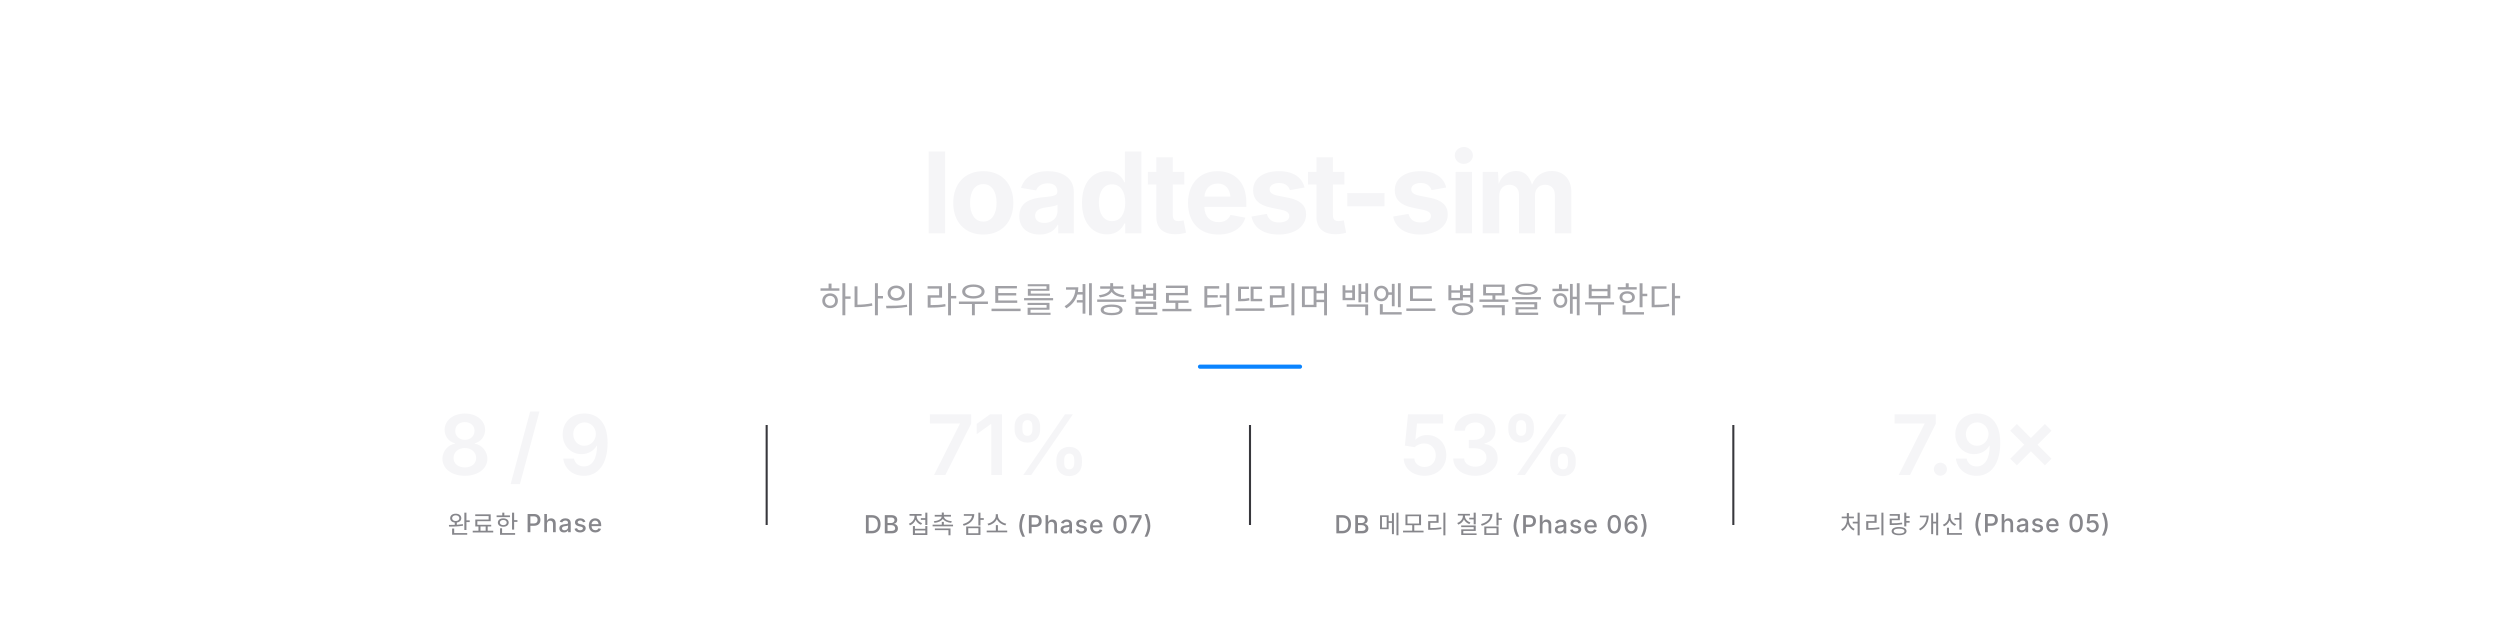
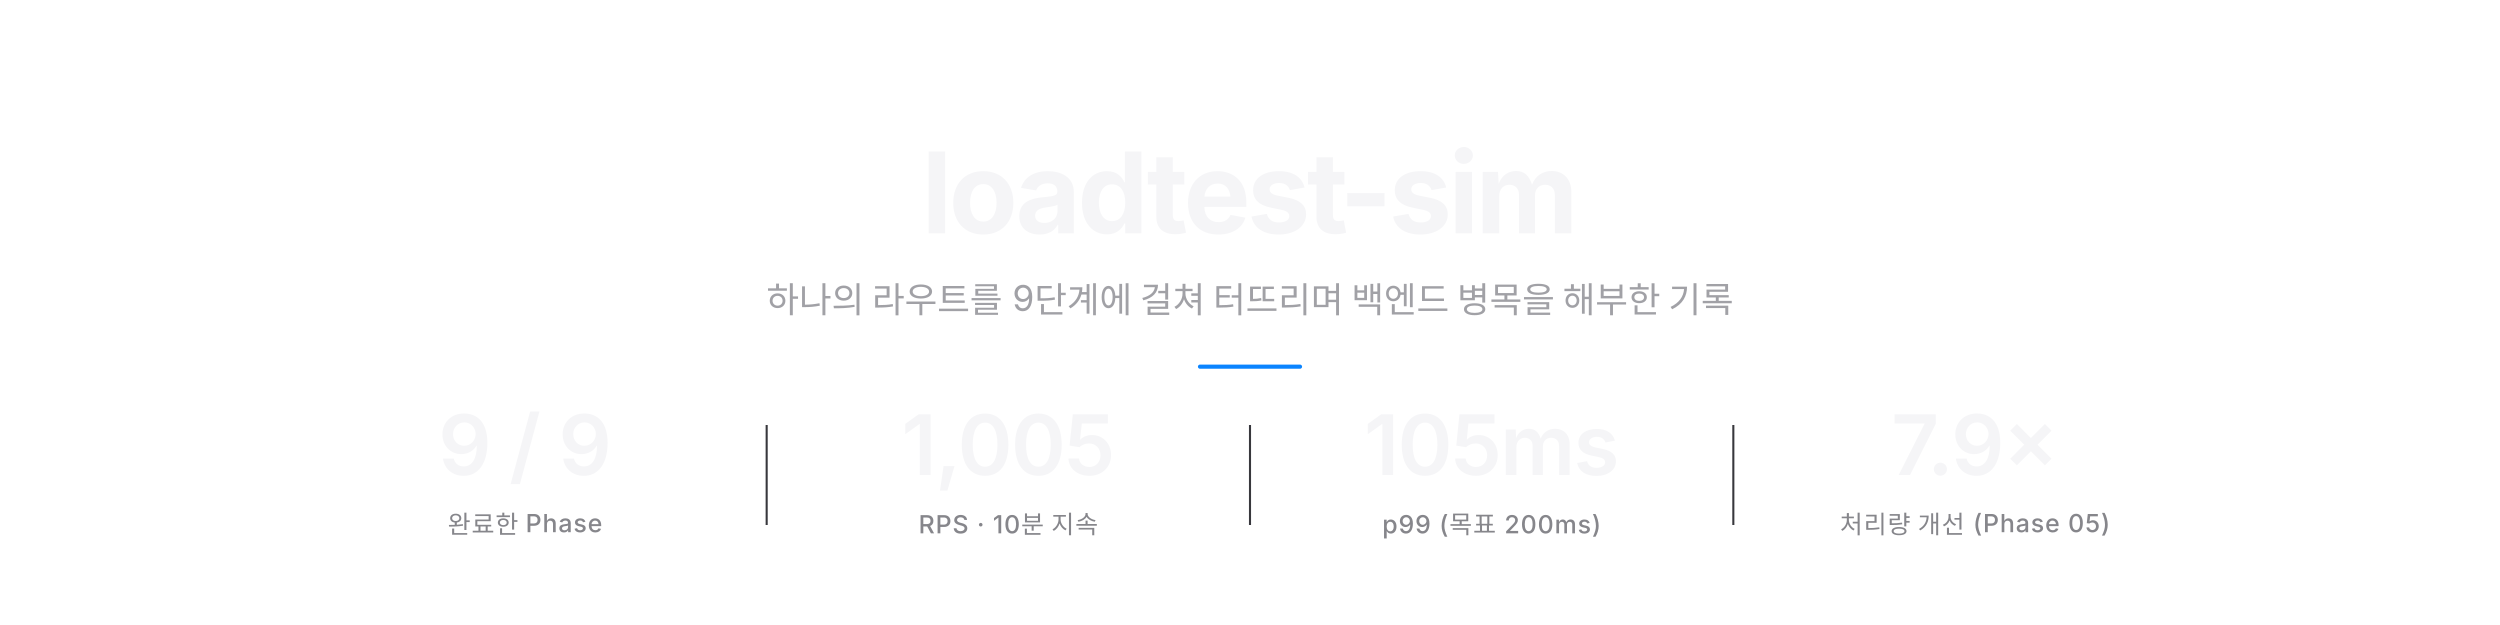
- <svg xmlns="http://www.w3.org/2000/svg" viewBox="0 0 1200 300" width="1200" height="300" role="img" aria-label="loadtest-sim — 하나의 라우트를 계층별로 터뜨리며 백엔드 병목을 해부한다">
+ <svg xmlns="http://www.w3.org/2000/svg" viewBox="0 0 1200 300" width="1200" height="300" role="img" aria-label="loadtest-sim — 하나의 라우트를 9단계에 걸쳐 터뜨리며 백엔드 병목을 해부한 기록">
  <text x="600" y="112" font-family="-apple-system, BlinkMacSystemFont, 'Apple SD Gothic Neo', 'Segoe UI', 'Malgun Gothic', 'Noto Sans KR', system-ui, sans-serif" font-size="54" font-weight="700" letter-spacing="-1.6" fill="#f5f5f7" text-anchor="middle">loadtest​-sim</text>
-   <text x="600" y="150" font-family="-apple-system, BlinkMacSystemFont, 'Apple SD Gothic Neo', 'Segoe UI', 'Malgun Gothic', 'Noto Sans KR', system-ui, sans-serif" font-size="17" font-weight="400" fill="#a1a1a6" text-anchor="middle">하나의 라우트를 계층별로 터뜨리며 백엔드 병목을 해부한다</text>
+   <text x="600" y="150" font-family="-apple-system, BlinkMacSystemFont, 'Apple SD Gothic Neo', 'Segoe UI', 'Malgun Gothic', 'Noto Sans KR', system-ui, sans-serif" font-size="17" font-weight="400" fill="#a1a1a6" text-anchor="middle">하나의 라우트를 9단계에 걸쳐 터뜨리며 백엔드 병목을 해부한 기록</text>
  <line x1="576" y1="176" x2="624" y2="176" stroke="#0a84ff" stroke-width="2" stroke-linecap="round" />
  <line x1="368" y1="204" x2="368" y2="252" stroke="#38383d" stroke-width="1" />
  <line x1="600" y1="204" x2="600" y2="252" stroke="#38383d" stroke-width="1" />
  <line x1="832" y1="204" x2="832" y2="252" stroke="#38383d" stroke-width="1" />
-   <text x="252" y="228" font-family="-apple-system, BlinkMacSystemFont, 'Apple SD Gothic Neo', 'Segoe UI', 'Malgun Gothic', 'Noto Sans KR', system-ui, sans-serif" font-size="40" font-weight="600" letter-spacing="-0.8" fill="#f5f5f7" text-anchor="middle">8 / 9</text>
+   <text x="252" y="228" font-family="-apple-system, BlinkMacSystemFont, 'Apple SD Gothic Neo', 'Segoe UI', 'Malgun Gothic', 'Noto Sans KR', system-ui, sans-serif" font-size="40" font-weight="600" letter-spacing="-0.8" fill="#f5f5f7" text-anchor="middle">9 / 9</text>
  <text x="252" y="256" font-family="-apple-system, BlinkMacSystemFont, 'Apple SD Gothic Neo', 'Segoe UI', 'Malgun Gothic', 'Noto Sans KR', system-ui, sans-serif" font-size="12" font-weight="500" letter-spacing="0.4" fill="#86868b" text-anchor="middle">완료한 Phase</text>
-   <text x="484" y="228" font-family="-apple-system, BlinkMacSystemFont, 'Apple SD Gothic Neo', 'Segoe UI', 'Malgun Gothic', 'Noto Sans KR', system-ui, sans-serif" font-size="40" font-weight="600" letter-spacing="-0.8" fill="#f5f5f7" text-anchor="middle">71%</text>
-   <text x="484" y="256" font-family="-apple-system, BlinkMacSystemFont, 'Apple SD Gothic Neo', 'Segoe UI', 'Malgun Gothic', 'Noto Sans KR', system-ui, sans-serif" font-size="12" font-weight="500" letter-spacing="0.4" fill="#86868b" text-anchor="middle">DB 접촉 감소 (Phase 07)</text>
-   <text x="716" y="228" font-family="-apple-system, BlinkMacSystemFont, 'Apple SD Gothic Neo', 'Segoe UI', 'Malgun Gothic', 'Noto Sans KR', system-ui, sans-serif" font-size="40" font-weight="600" letter-spacing="-0.8" fill="#f5f5f7" text-anchor="middle">53%</text>
-   <text x="716" y="256" font-family="-apple-system, BlinkMacSystemFont, 'Apple SD Gothic Neo', 'Segoe UI', 'Malgun Gothic', 'Noto Sans KR', system-ui, sans-serif" font-size="12" font-weight="500" letter-spacing="0.4" fill="#86868b" text-anchor="middle">DB 메모리 절감 (Phase 06)</text>
+   <text x="484" y="228" font-family="-apple-system, BlinkMacSystemFont, 'Apple SD Gothic Neo', 'Segoe UI', 'Malgun Gothic', 'Noto Sans KR', system-ui, sans-serif" font-size="40" font-weight="600" letter-spacing="-0.8" fill="#f5f5f7" text-anchor="middle">1,005</text>
+   <text x="484" y="256" font-family="-apple-system, BlinkMacSystemFont, 'Apple SD Gothic Neo', 'Segoe UI', 'Malgun Gothic', 'Noto Sans KR', system-ui, sans-serif" font-size="12" font-weight="500" letter-spacing="0.4" fill="#86868b" text-anchor="middle">RPS · 10분 지속</text>
+   <text x="716" y="228" font-family="-apple-system, BlinkMacSystemFont, 'Apple SD Gothic Neo', 'Segoe UI', 'Malgun Gothic', 'Noto Sans KR', system-ui, sans-serif" font-size="40" font-weight="600" letter-spacing="-0.8" fill="#f5f5f7" text-anchor="middle">105ms</text>
+   <text x="716" y="256" font-family="-apple-system, BlinkMacSystemFont, 'Apple SD Gothic Neo', 'Segoe UI', 'Malgun Gothic', 'Noto Sans KR', system-ui, sans-serif" font-size="12" font-weight="500" letter-spacing="0.4" fill="#86868b" text-anchor="middle">p99 (목표 200ms)</text>
  <text x="948" y="228" font-family="-apple-system, BlinkMacSystemFont, 'Apple SD Gothic Neo', 'Segoe UI', 'Malgun Gothic', 'Noto Sans KR', system-ui, sans-serif" font-size="40" font-weight="600" letter-spacing="-0.8" fill="#f5f5f7" text-anchor="middle">7.9×</text>
  <text x="948" y="256" font-family="-apple-system, BlinkMacSystemFont, 'Apple SD Gothic Neo', 'Segoe UI', 'Malgun Gothic', 'Noto Sans KR', system-ui, sans-serif" font-size="12" font-weight="500" letter-spacing="0.4" fill="#86868b" text-anchor="middle">처리량 개선 (Phase 05)</text>
</svg>
